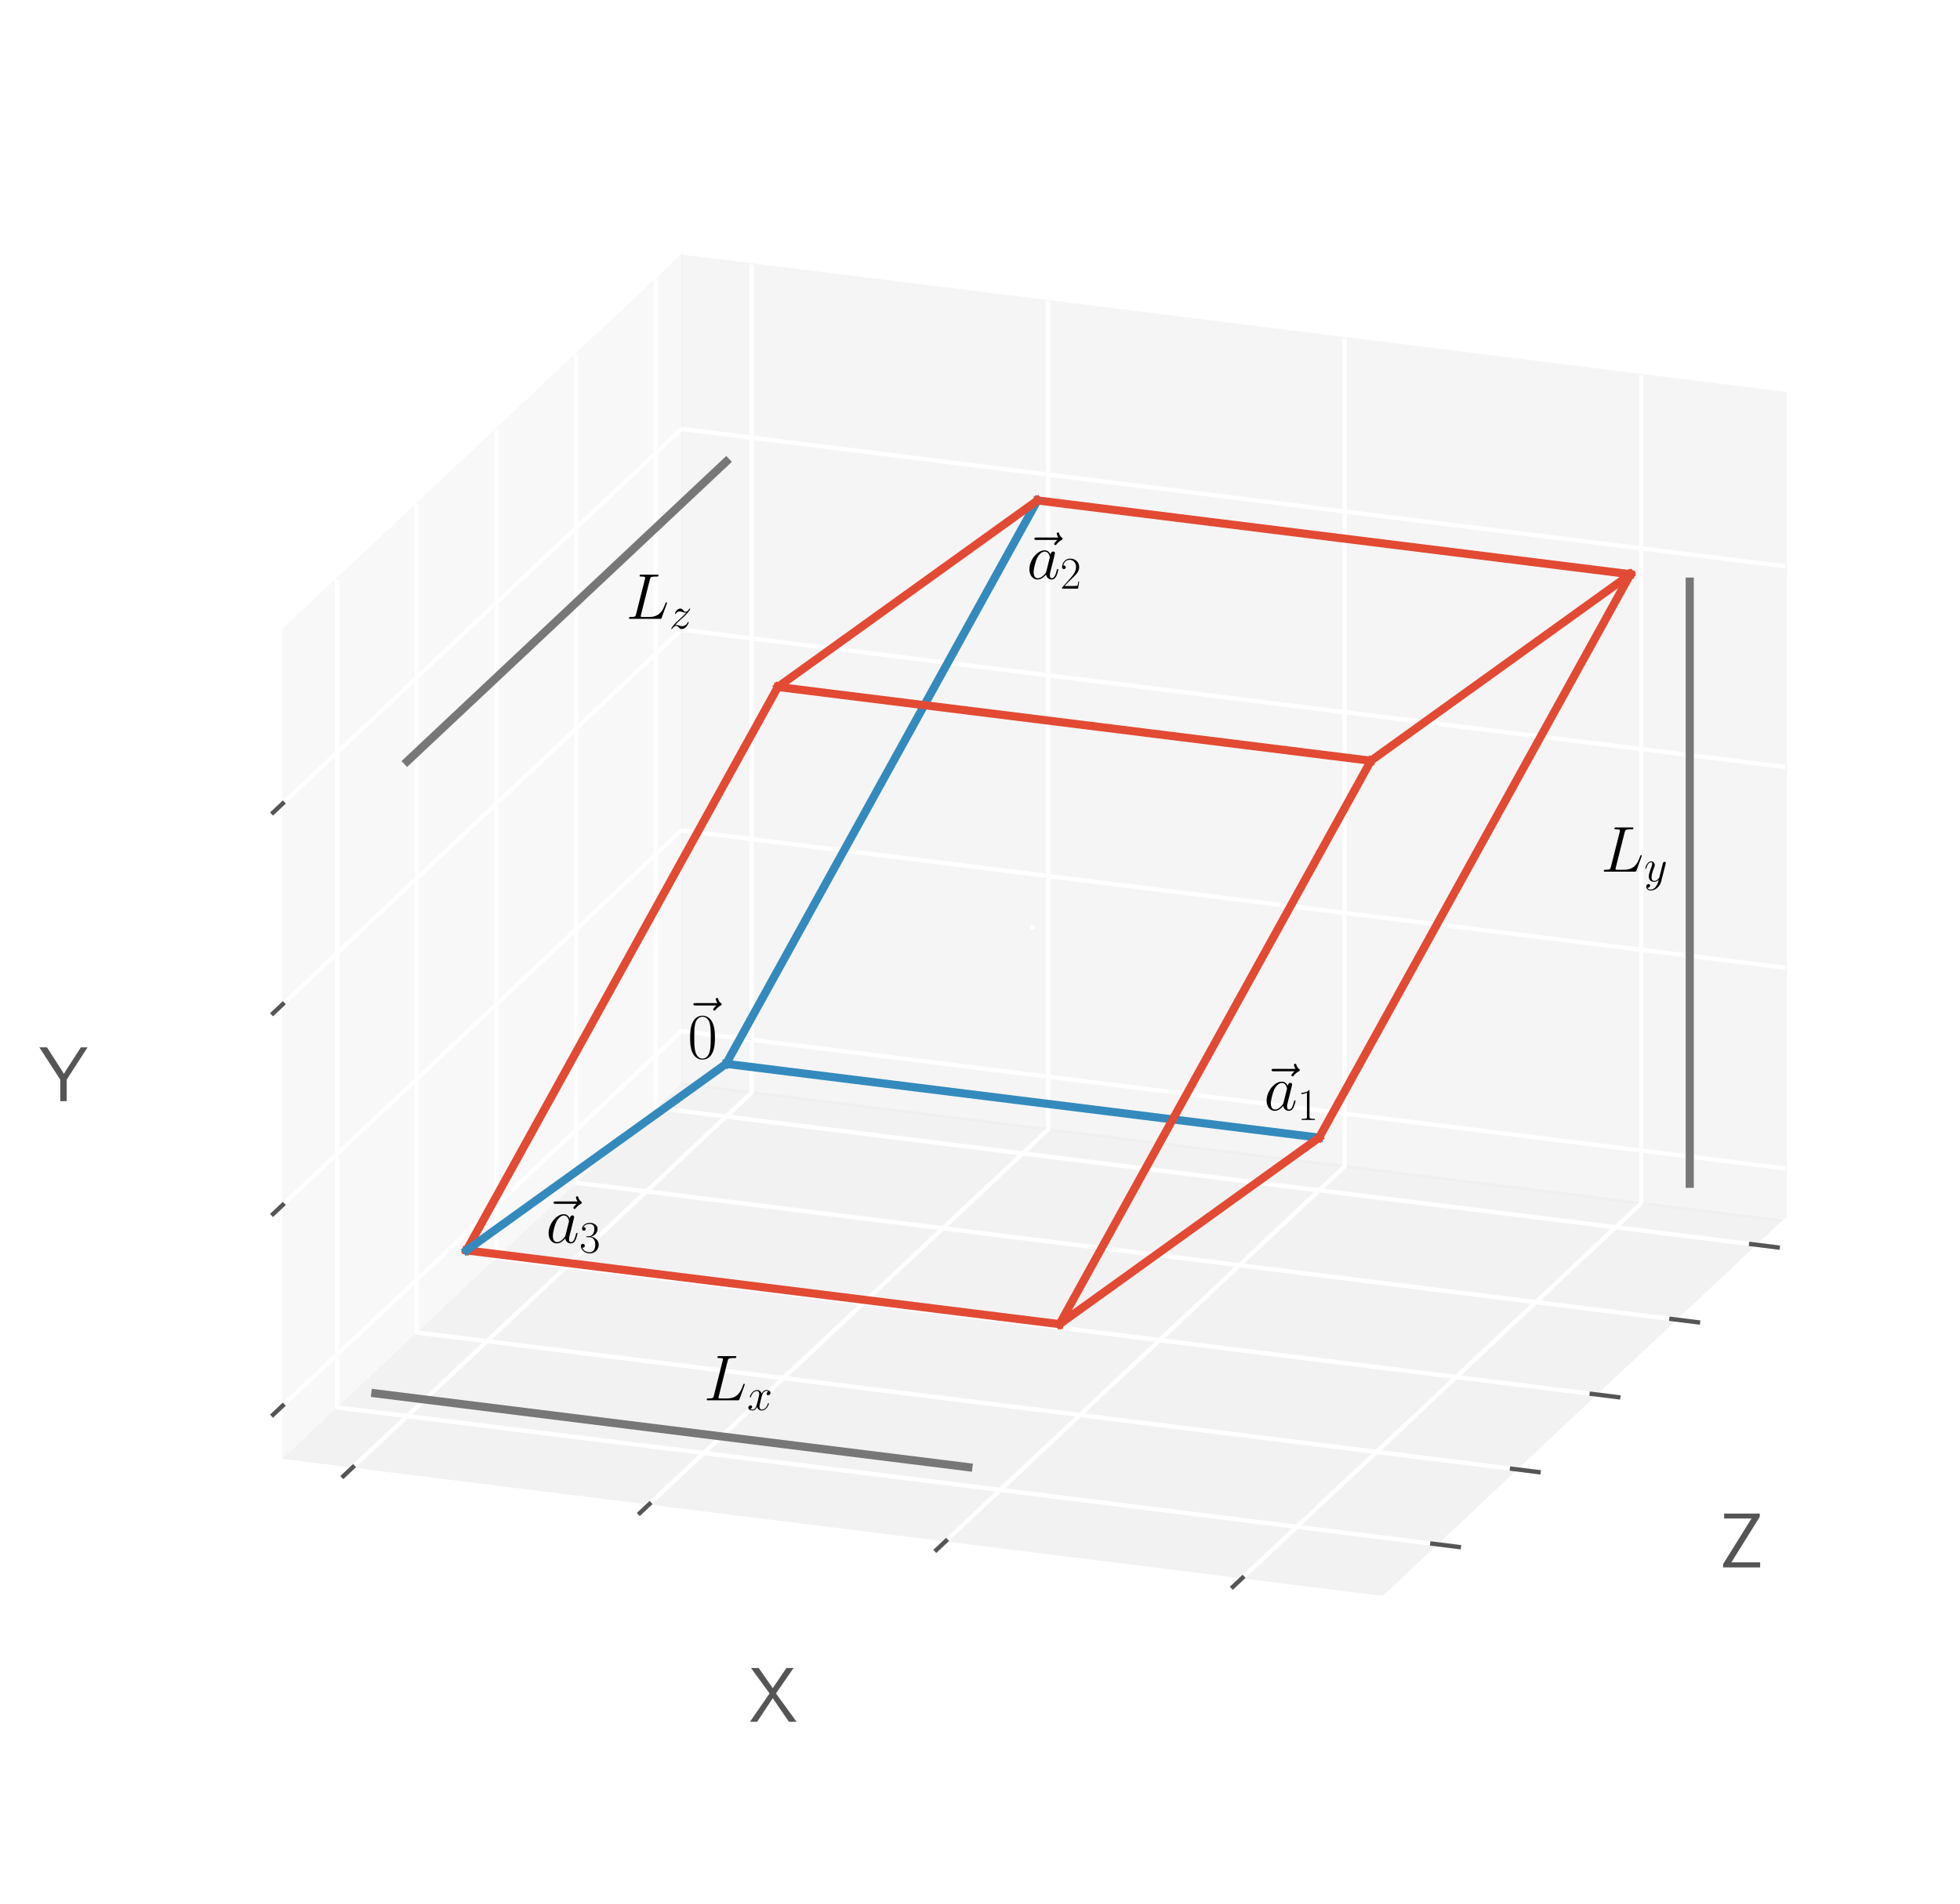
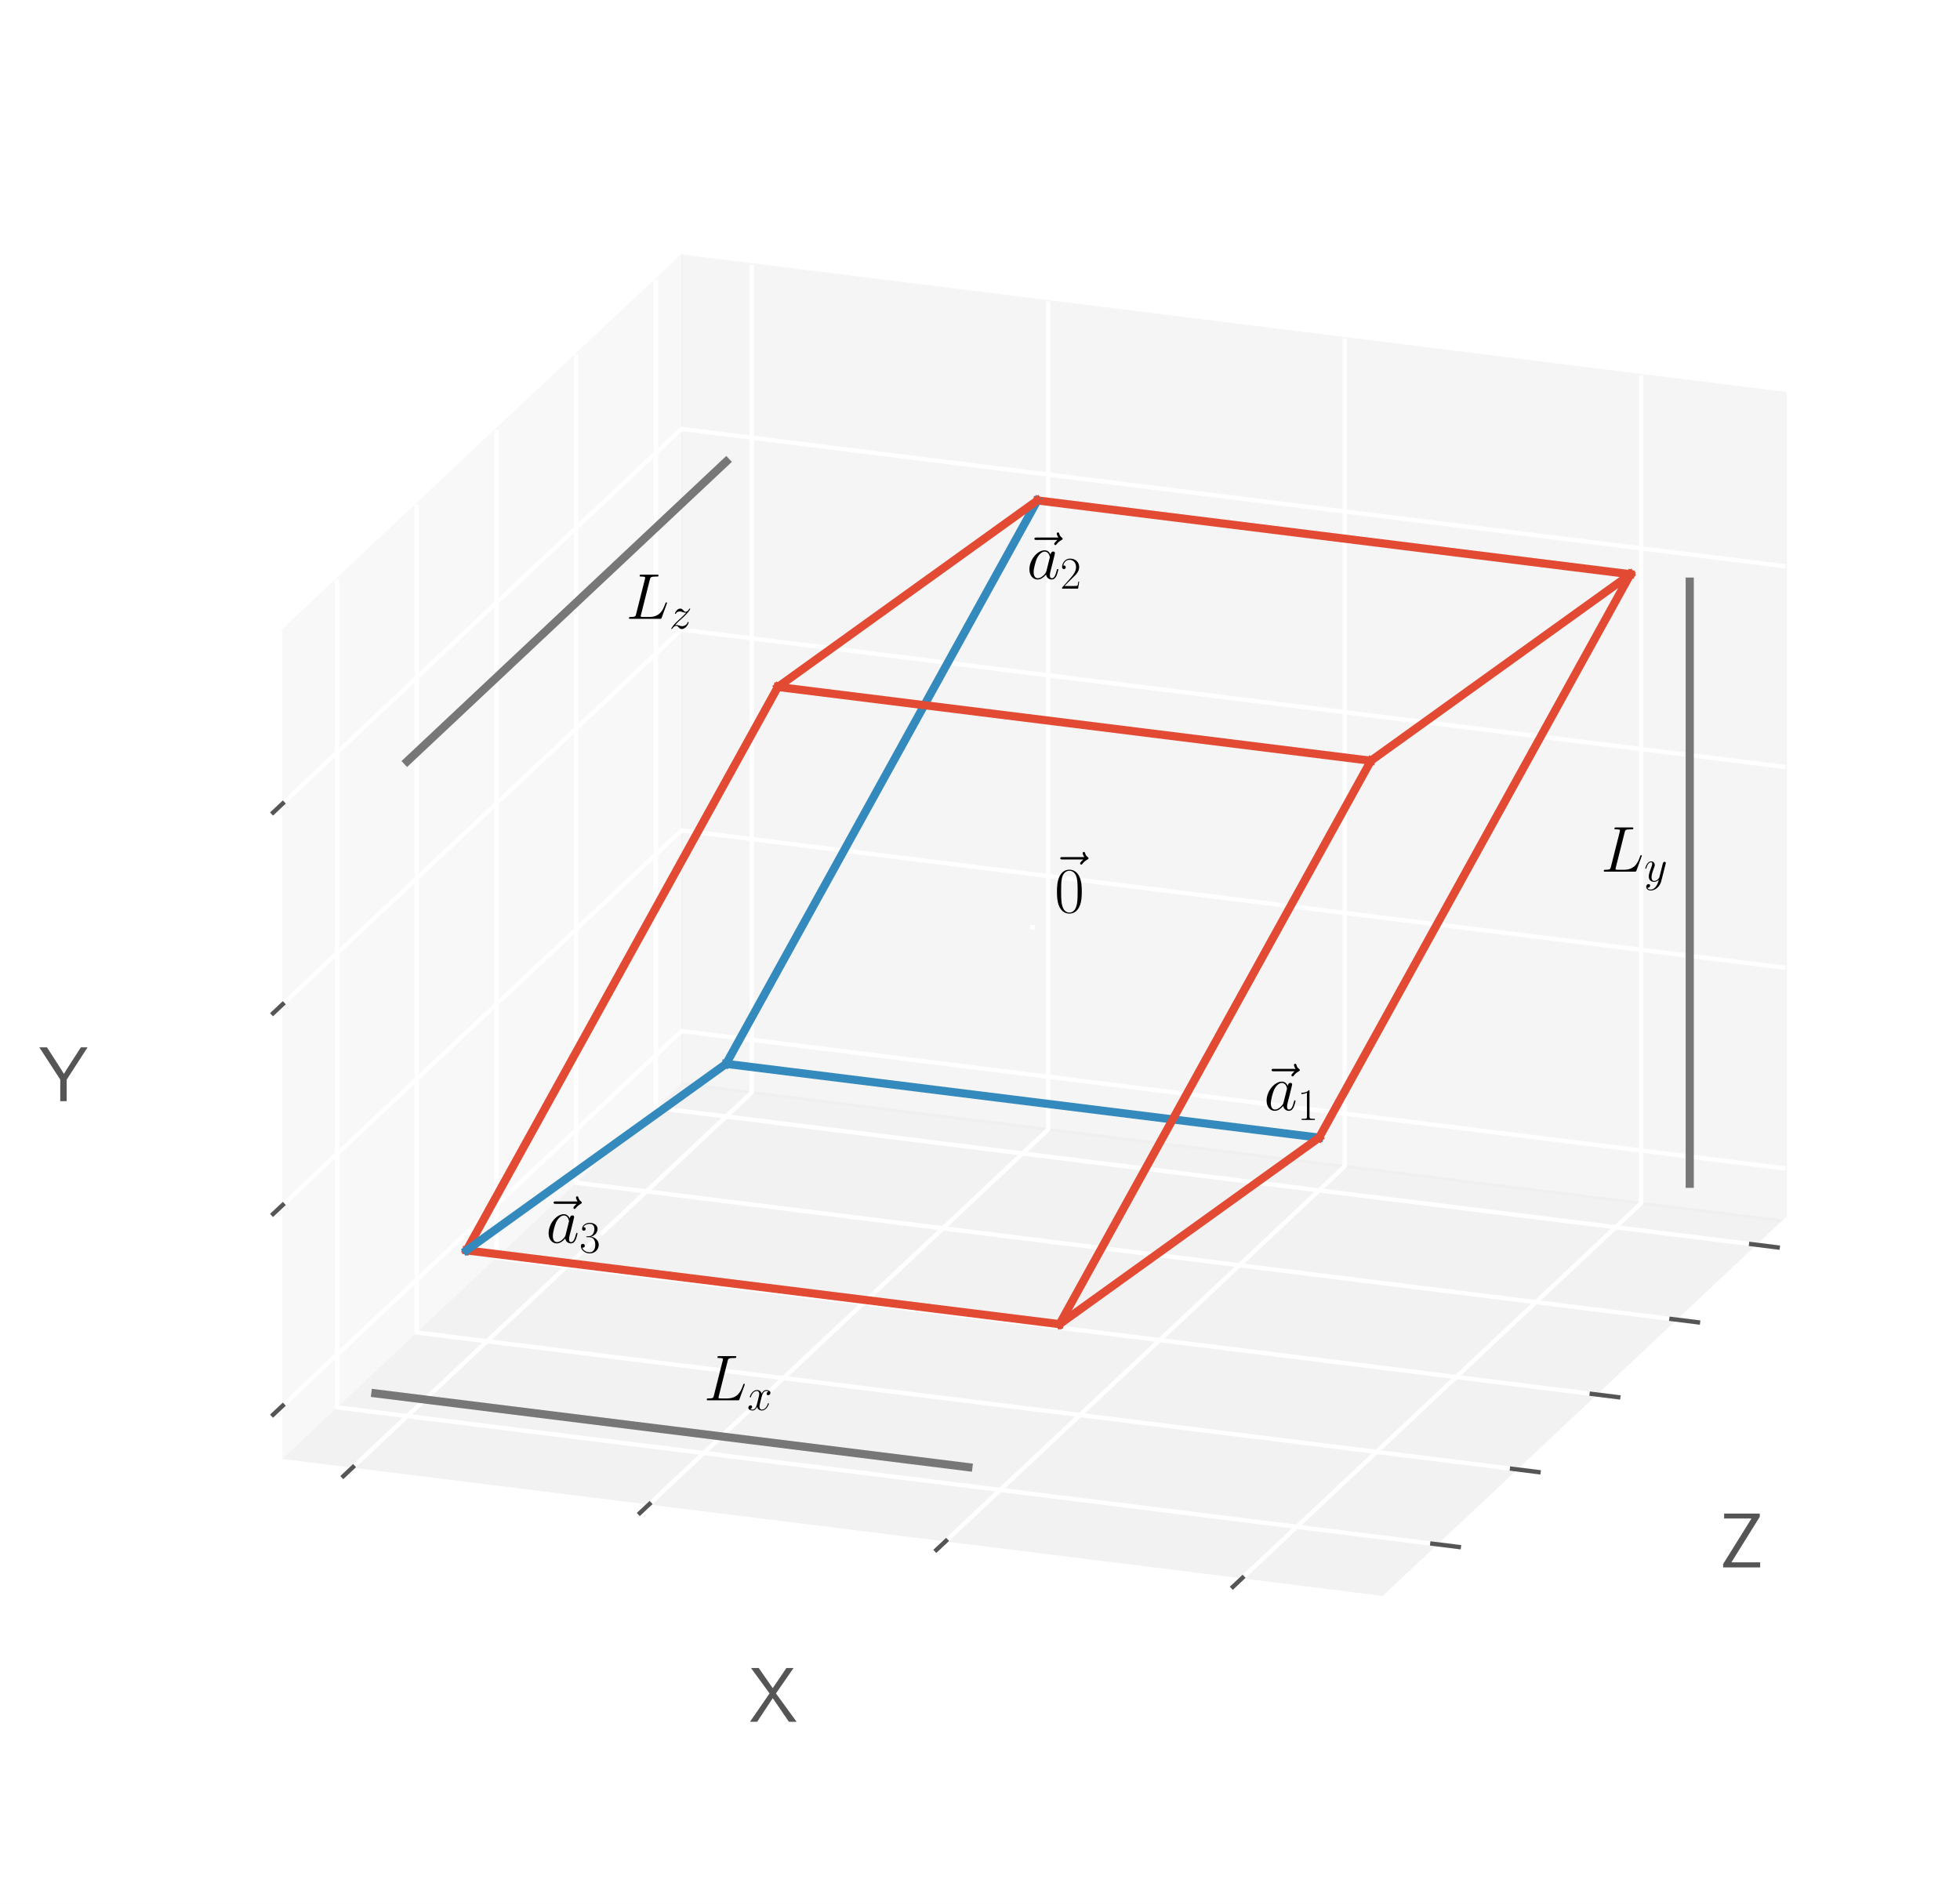
<svg xmlns="http://www.w3.org/2000/svg" xmlns:xlink="http://www.w3.org/1999/xlink" width="360.604pt" height="350.345pt" viewBox="0 0 360.604 350.345" version="1.1">
  <defs>
    <style type="text/css">*{stroke-linejoin: round; stroke-linecap: butt}</style>
  </defs>
  <g id="figure_1">
    <g id="patch_1">
      <path d="M 0 350.345  L 360.604 350.345  L 360.604 0  L 0 0  z " style="fill: #ffffff" />
    </g>
    <g id="patch_2">
      <path d="M 17.459 343.145  L 353.404 343.145  L 353.404 7.2  L 17.459 7.2  z " style="fill: #ffffff" />
    </g>
    <g id="pane3d_1">
      <g id="patch_3">
        <path d="M 125.369 199.428  L 125.369 47.07  L 51.43 116.549  L 51.43 268.907  " style="fill: #f2f2f2; opacity: 0.5; stroke: #f2f2f2; stroke-width: 0.5; stroke-linejoin: miter" />
      </g>
    </g>
    <g id="pane3d_2">
      <g id="patch_4">
        <path d="M 125.369 199.428  L 328.512 224.716  L 254.574 294.195  L 51.43 268.907  " style="fill: #e6e6e6; opacity: 0.5; stroke: #e6e6e6; stroke-width: 0.5; stroke-linejoin: miter" />
      </g>
    </g>
    <g id="pane3d_3">
      <g id="patch_5">
        <path d="M 125.369 199.428  L 328.512 224.716  L 328.512 72.358  L 125.369 47.07  " style="fill: #ececec; opacity: 0.5; stroke: #ececec; stroke-width: 0.5; stroke-linejoin: miter" />
      </g>
    </g>
    <g id="axis3d_1">
      <g id="line2d_1">
        <path d="M 254.574 294.195  L 51.43 268.907  " style="fill: none; stroke: #ffffff; stroke-linecap: square" />
      </g>
      <g id="text_1">
        <g style="fill: #555555" transform="translate(137.797 316.8337)scale(0.144 -0.144)">
          <defs>
            <path id="CMSS17-58" d="M 2214 2329  L 3661 4416  L 3072 4416  L 1952 2762  L 800 4416  L 166 4416  L 1690 2329  L 83 0  L 672 0  L 1952 1941  L 3277 0  L 3910 0  L 2214 2329  z " transform="scale(0.015625)" />
          </defs>
          <use xlink:href="#CMSS17-58" transform="scale(0.996264)" />
        </g>
      </g>
      <g id="Line3DCollection_1">
        <path d="M 138.296 48.679  L 138.296 201.037  L 64.358 270.516  " style="fill: none; stroke: #ffffff; stroke-width: 0.8" />
        <path d="M 192.846 55.47  L 192.846 207.828  L 118.908 277.307  " style="fill: none; stroke: #ffffff; stroke-width: 0.8" />
        <path d="M 247.397 62.261  L 247.397 214.618  L 173.459 284.097  " style="fill: none; stroke: #ffffff; stroke-width: 0.8" />
        <path d="M 301.947 69.051  L 301.947 221.409  L 228.009 290.888  " style="fill: none; stroke: #ffffff; stroke-width: 0.8" />
      </g>
      <g id="xtick_1">
        <g id="line2d_2">
-           <path d="M 189.971 170.633  " clip-path="url(#pc7069f2f43)" style="fill: none; stroke: #ffffff; stroke-width: 0.8; stroke-linecap: square" />
+           <path d="M 189.971 170.633  " clip-path="url(#pa62c0c1b5b)" style="fill: none; stroke: #ffffff; stroke-width: 0.8; stroke-linecap: square" />
        </g>
        <g id="line2d_3">
          <path d="M 64.949 269.96  L 63.175 271.628  " style="fill: none; stroke: #555555; stroke-width: 0.8; stroke-linecap: square" />
        </g>
      </g>
      <g id="xtick_2">
        <g id="line2d_4">
-           <path d="M 189.971 170.633  " clip-path="url(#pc7069f2f43)" style="fill: none; stroke: #ffffff; stroke-width: 0.8; stroke-linecap: square" />
+           <path d="M 189.971 170.633  " clip-path="url(#pa62c0c1b5b)" style="fill: none; stroke: #ffffff; stroke-width: 0.8; stroke-linecap: square" />
        </g>
        <g id="line2d_5">
          <path d="M 119.5 276.751  L 117.725 278.418  " style="fill: none; stroke: #555555; stroke-width: 0.8; stroke-linecap: square" />
        </g>
      </g>
      <g id="xtick_3">
        <g id="line2d_6">
-           <path d="M 189.971 170.633  " clip-path="url(#pc7069f2f43)" style="fill: none; stroke: #ffffff; stroke-width: 0.8; stroke-linecap: square" />
+           <path d="M 189.971 170.633  " clip-path="url(#pa62c0c1b5b)" style="fill: none; stroke: #ffffff; stroke-width: 0.8; stroke-linecap: square" />
        </g>
        <g id="line2d_7">
          <path d="M 174.05 283.542  L 172.276 285.209  " style="fill: none; stroke: #555555; stroke-width: 0.8; stroke-linecap: square" />
        </g>
      </g>
      <g id="xtick_4">
        <g id="line2d_8">
-           <path d="M 189.971 170.633  " clip-path="url(#pc7069f2f43)" style="fill: none; stroke: #ffffff; stroke-width: 0.8; stroke-linecap: square" />
+           <path d="M 189.971 170.633  " clip-path="url(#pa62c0c1b5b)" style="fill: none; stroke: #ffffff; stroke-width: 0.8; stroke-linecap: square" />
        </g>
        <g id="line2d_9">
          <path d="M 228.6 290.332  L 226.826 292  " style="fill: none; stroke: #555555; stroke-width: 0.8; stroke-linecap: square" />
        </g>
      </g>
    </g>
    <g id="axis3d_2">
      <g id="line2d_10">
        <path d="M 51.43 116.549  L 51.43 268.907  " style="fill: none; stroke: #ffffff; stroke-linecap: square" />
      </g>
      <g id="text_2">
        <g style="fill: #555555" transform="translate(7.2 202.6286)scale(0.144 -0.144)">
          <defs>
            <path id="CMSS17-59" d="M 3974 4416  L 3424 4416  L 2432 2877  C 2355 2755 2138 2425 2035 2240  L 1722 2743  L 646 4416  L 19 4416  L 1734 1769  L 1734 0  L 2259 0  L 2259 1763  L 3974 4416  z " transform="scale(0.015625)" />
          </defs>
          <use xlink:href="#CMSS17-59" transform="scale(0.996264)" />
        </g>
      </g>
      <g id="Line3DCollection_2">
        <path d="M 51.43 259.211  L 125.369 189.732  L 328.512 215.021  " style="fill: none; stroke: #ffffff; stroke-width: 0.8" />
        <path d="M 51.43 222.276  L 125.369 152.797  L 328.512 178.085  " style="fill: none; stroke: #ffffff; stroke-width: 0.8" />
        <path d="M 51.43 185.341  L 125.369 115.862  L 328.512 141.15  " style="fill: none; stroke: #ffffff; stroke-width: 0.8" />
        <path d="M 51.43 148.406  L 125.369 78.927  L 328.512 104.215  " style="fill: none; stroke: #ffffff; stroke-width: 0.8" />
      </g>
      <g id="xtick_5">
        <g id="line2d_11">
-           <path d="M 189.971 170.633  " clip-path="url(#pc7069f2f43)" style="fill: none; stroke: #ffffff; stroke-width: 0.8; stroke-linecap: square" />
+           <path d="M 189.971 170.633  " clip-path="url(#pa62c0c1b5b)" style="fill: none; stroke: #ffffff; stroke-width: 0.8; stroke-linecap: square" />
        </g>
        <g id="line2d_12">
          <path d="M 52.022 258.655  L 50.247 260.323  " style="fill: none; stroke: #555555; stroke-width: 0.8; stroke-linecap: square" />
        </g>
      </g>
      <g id="xtick_6">
        <g id="line2d_13">
-           <path d="M 189.971 170.633  " clip-path="url(#pc7069f2f43)" style="fill: none; stroke: #ffffff; stroke-width: 0.8; stroke-linecap: square" />
+           <path d="M 189.971 170.633  " clip-path="url(#pa62c0c1b5b)" style="fill: none; stroke: #ffffff; stroke-width: 0.8; stroke-linecap: square" />
        </g>
        <g id="line2d_14">
          <path d="M 52.022 221.72  L 50.247 223.388  " style="fill: none; stroke: #555555; stroke-width: 0.8; stroke-linecap: square" />
        </g>
      </g>
      <g id="xtick_7">
        <g id="line2d_15">
-           <path d="M 189.971 170.633  " clip-path="url(#pc7069f2f43)" style="fill: none; stroke: #ffffff; stroke-width: 0.8; stroke-linecap: square" />
+           <path d="M 189.971 170.633  " clip-path="url(#pa62c0c1b5b)" style="fill: none; stroke: #ffffff; stroke-width: 0.8; stroke-linecap: square" />
        </g>
        <g id="line2d_16">
          <path d="M 52.022 184.785  L 50.247 186.453  " style="fill: none; stroke: #555555; stroke-width: 0.8; stroke-linecap: square" />
        </g>
      </g>
      <g id="xtick_8">
        <g id="line2d_17">
-           <path d="M 189.971 170.633  " clip-path="url(#pc7069f2f43)" style="fill: none; stroke: #ffffff; stroke-width: 0.8; stroke-linecap: square" />
+           <path d="M 189.971 170.633  " clip-path="url(#pa62c0c1b5b)" style="fill: none; stroke: #ffffff; stroke-width: 0.8; stroke-linecap: square" />
        </g>
        <g id="line2d_18">
          <path d="M 52.022 147.85  L 50.247 149.517  " style="fill: none; stroke: #555555; stroke-width: 0.8; stroke-linecap: square" />
        </g>
      </g>
    </g>
    <g id="axis3d_3">
      <g id="line2d_19">
        <path d="M 328.512 224.716  L 254.574 294.195  " style="fill: none; stroke: #ffffff; stroke-linecap: square" />
      </g>
      <g id="text_3">
        <g style="fill: #555555" transform="translate(316.276 288.4243)scale(0.144 -0.144)">
          <defs>
            <path id="CMSS17-5a" d="M 3341 4155  L 3341 4416  L 416 4416  L 416 4015  L 1613 4015  C 1690 4015 1766 4015 1843 4015  L 2662 4015  L 333 274  L 333 0  L 3373 0  L 3373 414  L 2803 414  C 2272 414 1734 414 1203 414  L 1011 414  L 3341 4155  z " transform="scale(0.015625)" />
          </defs>
          <use xlink:href="#CMSS17-5a" transform="scale(0.996264)" />
        </g>
      </g>
      <g id="Line3DCollection_3">
        <path d="M 323.807 229.137  L 120.663 203.849  L 120.663 51.491  " style="fill: none; stroke: #ffffff; stroke-width: 0.8" />
        <path d="M 309.141 242.918  L 105.998 217.63  L 105.998 65.272  " style="fill: none; stroke: #ffffff; stroke-width: 0.8" />
        <path d="M 294.476 256.699  L 91.333 231.411  L 91.333 79.053  " style="fill: none; stroke: #ffffff; stroke-width: 0.8" />
        <path d="M 279.811 270.48  L 76.667 245.192  L 76.667 92.834  " style="fill: none; stroke: #ffffff; stroke-width: 0.8" />
        <path d="M 265.145 284.261  L 62.002 258.973  L 62.002 106.615  " style="fill: none; stroke: #ffffff; stroke-width: 0.8" />
      </g>
      <g id="xtick_9">
        <g id="line2d_20">
-           <path d="M 189.971 170.633  " clip-path="url(#pc7069f2f43)" style="fill: none; stroke: #ffffff; stroke-width: 0.8; stroke-linecap: square" />
+           <path d="M 189.971 170.633  " clip-path="url(#pa62c0c1b5b)" style="fill: none; stroke: #ffffff; stroke-width: 0.8; stroke-linecap: square" />
        </g>
        <g id="line2d_21">
          <path d="M 322.182 228.935  L 327.057 229.542  " style="fill: none; stroke: #555555; stroke-width: 0.8; stroke-linecap: square" />
        </g>
      </g>
      <g id="xtick_10">
        <g id="line2d_22">
-           <path d="M 189.971 170.633  " clip-path="url(#pc7069f2f43)" style="fill: none; stroke: #ffffff; stroke-width: 0.8; stroke-linecap: square" />
+           <path d="M 189.971 170.633  " clip-path="url(#pa62c0c1b5b)" style="fill: none; stroke: #ffffff; stroke-width: 0.8; stroke-linecap: square" />
        </g>
        <g id="line2d_23">
          <path d="M 307.516 242.716  L 312.392 243.323  " style="fill: none; stroke: #555555; stroke-width: 0.8; stroke-linecap: square" />
        </g>
      </g>
      <g id="xtick_11">
        <g id="line2d_24">
-           <path d="M 189.971 170.633  " clip-path="url(#pc7069f2f43)" style="fill: none; stroke: #ffffff; stroke-width: 0.8; stroke-linecap: square" />
+           <path d="M 189.971 170.633  " clip-path="url(#pa62c0c1b5b)" style="fill: none; stroke: #ffffff; stroke-width: 0.8; stroke-linecap: square" />
        </g>
        <g id="line2d_25">
          <path d="M 292.851 256.497  L 297.726 257.104  " style="fill: none; stroke: #555555; stroke-width: 0.8; stroke-linecap: square" />
        </g>
      </g>
      <g id="xtick_12">
        <g id="line2d_26">
-           <path d="M 189.971 170.633  " clip-path="url(#pc7069f2f43)" style="fill: none; stroke: #ffffff; stroke-width: 0.8; stroke-linecap: square" />
+           <path d="M 189.971 170.633  " clip-path="url(#pa62c0c1b5b)" style="fill: none; stroke: #ffffff; stroke-width: 0.8; stroke-linecap: square" />
        </g>
        <g id="line2d_27">
          <path d="M 278.185 270.278  L 283.061 270.885  " style="fill: none; stroke: #555555; stroke-width: 0.8; stroke-linecap: square" />
        </g>
      </g>
      <g id="xtick_13">
        <g id="line2d_28">
-           <path d="M 189.971 170.633  " clip-path="url(#pc7069f2f43)" style="fill: none; stroke: #ffffff; stroke-width: 0.8; stroke-linecap: square" />
+           <path d="M 189.971 170.633  " clip-path="url(#pa62c0c1b5b)" style="fill: none; stroke: #ffffff; stroke-width: 0.8; stroke-linecap: square" />
        </g>
        <g id="line2d_29">
          <path d="M 263.52 284.059  L 268.395 284.666  " style="fill: none; stroke: #555555; stroke-width: 0.8; stroke-linecap: square" />
        </g>
      </g>
    </g>
    <g id="axes_1">
      <g id="line2d_30">
-         <path d="M 133.591 195.763  L 242.692 209.344  " clip-path="url(#pc7069f2f43)" style="fill: none; stroke: #348abd; stroke-width: 1.5; stroke-linecap: square" />
+         <path d="M 133.591 195.763  L 242.692 209.344  " clip-path="url(#pa62c0c1b5b)" style="fill: none; stroke: #348abd; stroke-width: 1.5; stroke-linecap: square" />
      </g>
      <g id="line2d_31">
-         <path d="M 242.692 209.344  L 299.969 105.669  " clip-path="url(#pc7069f2f43)" style="fill: none; stroke: #e24a33; stroke-width: 1.5; stroke-linecap: square" />
+         <path d="M 242.692 209.344  L 299.969 105.669  " clip-path="url(#pa62c0c1b5b)" style="fill: none; stroke: #e24a33; stroke-width: 1.5; stroke-linecap: square" />
      </g>
      <g id="line2d_32">
-         <path d="M 299.969 105.669  L 190.869 92.088  " clip-path="url(#pc7069f2f43)" style="fill: none; stroke: #e24a33; stroke-width: 1.5; stroke-linecap: square" />
+         <path d="M 299.969 105.669  L 190.869 92.088  " clip-path="url(#pa62c0c1b5b)" style="fill: none; stroke: #e24a33; stroke-width: 1.5; stroke-linecap: square" />
      </g>
      <g id="line2d_33">
-         <path d="M 190.869 92.088  L 133.591 195.763  " clip-path="url(#pc7069f2f43)" style="fill: none; stroke: #348abd; stroke-width: 1.5; stroke-linecap: square" />
+         <path d="M 190.869 92.088  L 133.591 195.763  " clip-path="url(#pa62c0c1b5b)" style="fill: none; stroke: #348abd; stroke-width: 1.5; stroke-linecap: square" />
      </g>
      <g id="line2d_34">
-         <path d="M 85.839 230.084  L 194.94 243.665  " clip-path="url(#pc7069f2f43)" style="fill: none; stroke: #e24a33; stroke-width: 1.5; stroke-linecap: square" />
+         <path d="M 85.839 230.084  L 194.94 243.665  " clip-path="url(#pa62c0c1b5b)" style="fill: none; stroke: #e24a33; stroke-width: 1.5; stroke-linecap: square" />
      </g>
      <g id="line2d_35">
-         <path d="M 194.94 243.665  L 252.218 139.99  " clip-path="url(#pc7069f2f43)" style="fill: none; stroke: #e24a33; stroke-width: 1.5; stroke-linecap: square" />
+         <path d="M 194.94 243.665  L 252.218 139.99  " clip-path="url(#pa62c0c1b5b)" style="fill: none; stroke: #e24a33; stroke-width: 1.5; stroke-linecap: square" />
      </g>
      <g id="line2d_36">
-         <path d="M 252.218 139.99  L 143.117 126.409  " clip-path="url(#pc7069f2f43)" style="fill: none; stroke: #e24a33; stroke-width: 1.5; stroke-linecap: square" />
+         <path d="M 252.218 139.99  L 143.117 126.409  " clip-path="url(#pa62c0c1b5b)" style="fill: none; stroke: #e24a33; stroke-width: 1.5; stroke-linecap: square" />
      </g>
      <g id="line2d_37">
-         <path d="M 143.117 126.409  L 85.839 230.084  " clip-path="url(#pc7069f2f43)" style="fill: none; stroke: #e24a33; stroke-width: 1.5; stroke-linecap: square" />
+         <path d="M 143.117 126.409  L 85.839 230.084  " clip-path="url(#pa62c0c1b5b)" style="fill: none; stroke: #e24a33; stroke-width: 1.5; stroke-linecap: square" />
      </g>
      <g id="line2d_38">
-         <path d="M 133.591 195.763  L 85.839 230.084  " clip-path="url(#pc7069f2f43)" style="fill: none; stroke: #348abd; stroke-width: 1.5; stroke-linecap: square" />
+         <path d="M 133.591 195.763  L 85.839 230.084  " clip-path="url(#pa62c0c1b5b)" style="fill: none; stroke: #348abd; stroke-width: 1.5; stroke-linecap: square" />
      </g>
      <g id="line2d_39">
-         <path d="M 242.692 209.344  L 194.94 243.665  " clip-path="url(#pc7069f2f43)" style="fill: none; stroke: #e24a33; stroke-width: 1.5; stroke-linecap: square" />
+         <path d="M 242.692 209.344  L 194.94 243.665  " clip-path="url(#pa62c0c1b5b)" style="fill: none; stroke: #e24a33; stroke-width: 1.5; stroke-linecap: square" />
      </g>
      <g id="line2d_40">
-         <path d="M 299.969 105.669  L 252.218 139.99  " clip-path="url(#pc7069f2f43)" style="fill: none; stroke: #e24a33; stroke-width: 1.5; stroke-linecap: square" />
+         <path d="M 299.969 105.669  L 252.218 139.99  " clip-path="url(#pa62c0c1b5b)" style="fill: none; stroke: #e24a33; stroke-width: 1.5; stroke-linecap: square" />
      </g>
      <g id="line2d_41">
-         <path d="M 190.869 92.088  L 143.117 126.409  " clip-path="url(#pc7069f2f43)" style="fill: none; stroke: #e24a33; stroke-width: 1.5; stroke-linecap: square" />
+         <path d="M 190.869 92.088  L 143.117 126.409  " clip-path="url(#pa62c0c1b5b)" style="fill: none; stroke: #e24a33; stroke-width: 1.5; stroke-linecap: square" />
      </g>
      <g id="line2d_42">
-         <path d="M 69.063 256.399  L 178.164 269.981  " clip-path="url(#pc7069f2f43)" style="fill: none; stroke: #777777; stroke-width: 1.5; stroke-linecap: square" />
+         <path d="M 69.063 256.399  L 178.164 269.981  " clip-path="url(#pa62c0c1b5b)" style="fill: none; stroke: #777777; stroke-width: 1.5; stroke-linecap: square" />
      </g>
      <g id="line2d_43">
-         <path d="M 310.88 217.833  L 310.88 107.027  " clip-path="url(#pc7069f2f43)" style="fill: none; stroke: #777777; stroke-width: 1.5; stroke-linecap: square" />
+         <path d="M 310.88 217.833  L 310.88 107.027  " clip-path="url(#pa62c0c1b5b)" style="fill: none; stroke: #777777; stroke-width: 1.5; stroke-linecap: square" />
      </g>
      <g id="line2d_44">
-         <path d="M 133.591 84.957  L 74.929 140.081  " clip-path="url(#pc7069f2f43)" style="fill: none; stroke: #777777; stroke-width: 1.5; stroke-linecap: square" />
+         <path d="M 133.591 84.957  L 74.929 140.081  " clip-path="url(#pa62c0c1b5b)" style="fill: none; stroke: #777777; stroke-width: 1.5; stroke-linecap: square" />
      </g>
      <g id="text_4">
-         <g transform="translate(125.4082 194.7442)scale(0.12 -0.12)">
+         <g transform="translate(192.9043 167.8764)scale(0.12 -0.12)">
          <defs>
            <path id="CMMI12-7e" d="M 3424 3835  C 3347 3764 3110 3540 3110 3451  C 3110 3387 3168 3329 3232 3329  C 3290 3329 3315 3368 3360 3432  C 3514 3624 3686 3745 3834 3828  C 3898 3867 3942 3886 3942 3956  C 3942 4014 3891 4046 3853 4078  C 3674 4200 3629 4372 3610 4449  C 3590 4500 3571 4577 3482 4577  C 3443 4577 3366 4552 3366 4456  C 3366 4398 3405 4244 3526 4072  L 1376 4072  C 1267 4072 1158 4072 1158 3950  C 1158 3835 1274 3835 1376 3835  L 3424 3835  z " transform="scale(0.015625)" />
            <path id="CMR17-30" d="M 2688 2025  C 2688 2416 2682 3080 2413 3591  C 2176 4039 1798 4198 1466 4198  C 1158 4198 768 4058 525 3597  C 269 3118 243 2524 243 2025  C 243 1661 250 1106 448 619  C 723 -39 1216 -128 1466 -128  C 1760 -128 2208 -7 2470 600  C 2662 1042 2688 1559 2688 2025  z M 1466 -26  C 1056 -26 813 325 723 812  C 653 1188 653 1738 653 2096  C 653 2588 653 2997 736 3387  C 858 3929 1216 4096 1466 4096  C 1728 4096 2067 3923 2189 3400  C 2272 3036 2278 2607 2278 2096  C 2278 1680 2278 1169 2202 792  C 2067 95 1690 -26 1466 -26  z " transform="scale(0.015625)" />
          </defs>
          <use xlink:href="#CMMI12-7e" transform="translate(0 21.32555)scale(0.996264)" />
          <use xlink:href="#CMR17-30" transform="translate(9.204436 0)scale(0.996264)" />
        </g>
      </g>
      <g id="text_5">
        <g transform="translate(231.7815 204.2926)scale(0.12 -0.12)">
          <defs>
            <path id="CMMI12-61" d="M 1926 760  C 1894 651 1894 639 1805 517  C 1664 338 1382 64 1082 64  C 819 64 672 300 672 677  C 672 1028 870 1743 992 2012  C 1210 2459 1510 2689 1760 2689  C 2182 2689 2266 2165 2266 2114  C 2266 2108 2246 2024 2240 2012  L 1926 760  z M 2336 2395  C 2266 2561 2093 2816 1760 2816  C 1037 2816 256 1884 256 939  C 256 307 627 -64 1062 -64  C 1414 -64 1715 211 1894 422  C 1958 45 2259 -64 2451 -64  C 2643 -64 2797 51 2912 281  C 3014 498 3104 888 3104 913  C 3104 945 3078 971 3040 971  C 2982 971 2976 939 2950 843  C 2854 466 2733 64 2470 64  C 2285 64 2272 230 2272 358  C 2272 505 2291 575 2349 824  C 2394 984 2426 1124 2477 1309  C 2714 2267 2771 2497 2771 2535  C 2771 2625 2701 2695 2605 2695  C 2400 2695 2349 2472 2336 2395  z " transform="scale(0.015625)" />
            <path id="CMR17-31" d="M 1702 4058  C 1702 4192 1696 4192 1606 4192  C 1357 3916 979 3827 621 3827  C 602 3827 570 3827 563 3808  C 557 3795 557 3782 557 3648  C 755 3648 1088 3686 1344 3839  L 1344 461  C 1344 236 1331 160 781 160  L 589 160  L 589 0  C 896 0 1216 0 1523 0  C 1830 0 2150 0 2458 0  L 2458 160  L 2266 160  C 1715 160 1702 230 1702 458  L 1702 4058  z " transform="scale(0.015625)" />
          </defs>
          <use xlink:href="#CMMI12-7e" transform="scale(0.996264)" />
          <use xlink:href="#CMMI12-61" transform="translate(6.445738 0)scale(0.996264)" />
          <use xlink:href="#CMR17-31" transform="translate(57.6536 -14.94392)scale(0.697382)" />
        </g>
      </g>
      <g id="text_6">
        <g transform="translate(188.1412 106.5221)scale(0.12 -0.12)">
          <defs>
            <path id="CMR17-32" d="M 2669 989  L 2554 989  C 2490 536 2438 459 2413 420  C 2381 369 1920 369 1830 369  L 602 369  C 832 619 1280 1072 1824 1597  C 2214 1967 2669 2402 2669 3035  C 2669 3790 2067 4224 1395 4224  C 691 4224 262 3604 262 3030  C 262 2780 448 2748 525 2748  C 589 2748 781 2787 781 3010  C 781 3207 614 3264 525 3264  C 486 3264 448 3258 422 3245  C 544 3790 915 4058 1306 4058  C 1862 4058 2227 3617 2227 3035  C 2227 2479 1901 2000 1536 1584  L 262 146  L 262 0  L 2515 0  L 2669 989  z " transform="scale(0.015625)" />
          </defs>
          <use xlink:href="#CMMI12-7e" transform="scale(0.996264)" />
          <use xlink:href="#CMMI12-61" transform="translate(6.445738 0)scale(0.996264)" />
          <use xlink:href="#CMR17-32" transform="translate(57.6536 -14.94392)scale(0.697382)" />
        </g>
      </g>
      <g id="text_7">
        <g transform="translate(99.68233 228.6858)scale(0.12 -0.12)">
          <defs>
            <path id="CMR17-33" d="M 1414 2157  C 1984 2157 2234 1662 2234 1090  C 2234 320 1824 25 1453 25  C 1114 25 563 194 390 693  C 422 680 454 680 486 680  C 640 680 755 782 755 948  C 755 1133 614 1216 486 1216  C 378 1216 211 1165 211 926  C 211 335 787 -128 1466 -128  C 2176 -128 2720 430 2720 1085  C 2720 1707 2208 2157 1600 2227  C 2086 2328 2554 2756 2554 3329  C 2554 3820 2048 4179 1472 4179  C 890 4179 378 3829 378 3329  C 378 3110 544 3072 627 3072  C 762 3072 877 3155 877 3321  C 877 3486 762 3569 627 3569  C 602 3569 570 3569 544 3557  C 730 3959 1235 4032 1459 4032  C 1683 4032 2106 3925 2106 3320  C 2106 3143 2080 2828 1862 2550  C 1670 2304 1453 2304 1242 2284  C 1210 2284 1062 2269 1037 2269  C 992 2263 966 2257 966 2208  C 966 2163 973 2157 1101 2157  L 1414 2157  z " transform="scale(0.015625)" />
          </defs>
          <use xlink:href="#CMMI12-7e" transform="scale(0.996264)" />
          <use xlink:href="#CMMI12-61" transform="translate(6.445738 0)scale(0.996264)" />
          <use xlink:href="#CMR17-33" transform="translate(57.6536 -14.94392)scale(0.697382)" />
        </g>
      </g>
      <g id="text_8">
        <g transform="translate(129.4795 257.6775)scale(0.12 -0.12)">
          <defs>
            <path id="CMMI12-4c" d="M 2349 3861  C 2406 4103 2426 4167 2989 4167  C 3162 4167 3206 4167 3206 4288  C 3206 4352 3136 4352 3110 4352  C 2982 4352 2835 4352 2707 4352  L 1850 4352  C 1728 4352 1587 4352 1466 4352  C 1414 4352 1344 4352 1344 4231  C 1344 4167 1402 4167 1498 4167  C 1888 4167 1888 4116 1888 4046  C 1888 4034 1888 3995 1862 3899  L 998 472  C 941 249 928 185 480 185  C 358 185 294 185 294 70  C 294 0 333 0 461 0  L 3328 0  C 3469 0 3475 6 3520 121  L 4013 1478  C 4026 1510 4038 1548 4038 1567  C 4038 1605 4006 1631 3974 1631  C 3968 1631 3936 1631 3923 1605  C 3910 1599 3910 1586 3859 1465  C 3654 905 3366 185 2285 185  L 1670 185  C 1581 185 1568 185 1530 192  C 1459 198 1453 211 1453 262  C 1453 307 1466 345 1478 401  L 2349 3861  z " transform="scale(0.015625)" />
            <path id="CMMI12-78" d="M 3034 2606  C 2829 2567 2752 2414 2752 2293  C 2752 2139 2874 2088 2963 2088  C 3155 2088 3290 2254 3290 2427  C 3290 2695 2982 2816 2714 2816  C 2323 2816 2106 2433 2048 2312  C 1901 2816 1504 2816 1389 2816  C 736 2816 390 1980 390 1839  C 390 1814 416 1782 461 1782  C 512 1782 525 1820 538 1846  C 755 2555 1184 2689 1370 2689  C 1658 2689 1715 2420 1715 2267  C 1715 2127 1677 1980 1600 1673  L 1382 798  C 1286 415 1101 64 762 64  C 730 64 570 64 435 147  C 666 192 717 383 717 460  C 717 588 621 664 499 664  C 346 664 179 530 179 326  C 179 57 480 -64 755 -64  C 1062 -64 1280 179 1414 441  C 1517 64 1837 -64 2074 -64  C 2726 -64 3072 773 3072 913  C 3072 945 3046 971 3008 971  C 2950 971 2944 939 2925 888  C 2752 326 2381 64 2093 64  C 1869 64 1747 230 1747 492  C 1747 632 1773 734 1875 1156  L 2099 2024  C 2195 2408 2413 2689 2707 2689  C 2720 2689 2899 2689 3034 2606  z " transform="scale(0.015625)" />
          </defs>
          <use xlink:href="#CMMI12-4c" transform="scale(0.996264)" />
          <use xlink:href="#CMMI12-78" transform="translate(66.37087 -14.94392)scale(0.697382)" />
        </g>
      </g>
      <g id="text_9">
        <g transform="translate(294.5144 160.3927)scale(0.12 -0.12)">
          <defs>
            <path id="CMMI12-79" d="M 1683 -700  C 1510 -939 1261 -1152 947 -1152  C 870 -1152 563 -1152 467 -889  C 486 -895 518 -895 531 -895  C 723 -895 851 -729 851 -582  C 851 -435 730 -384 634 -384  C 531 -384 307 -458 307 -759  C 307 -1071 582 -1286 947 -1286  C 1587 -1286 2234 -700 2413 6  L 3040 2485  C 3046 2517 3059 2556 3059 2594  C 3059 2689 2982 2753 2886 2753  C 2829 2753 2694 2727 2643 2535  L 2170 658  C 2138 543 2138 530 2086 460  C 1958 281 1747 64 1440 64  C 1082 64 1050 415 1050 588  C 1050 952 1222 1443 1395 1903  C 1466 2088 1504 2178 1504 2305  C 1504 2574 1312 2816 998 2816  C 410 2816 173 1890 173 1839  C 173 1814 198 1782 243 1782  C 301 1782 307 1807 333 1897  C 486 2433 730 2689 979 2689  C 1037 2689 1146 2689 1146 2478  C 1146 2312 1075 2127 979 1884  C 666 1047 666 837 666 683  C 666 77 1101 -64 1421 -64  C 1606 -64 1837 -6 2061 230  L 2067 224  C 1971 -147 1907 -392 1683 -700  z " transform="scale(0.015625)" />
          </defs>
          <use xlink:href="#CMMI12-4c" transform="scale(0.996264)" />
          <use xlink:href="#CMMI12-79" transform="translate(66.37087 -14.94392)scale(0.697382)" />
        </g>
      </g>
      <g id="text_10">
        <g transform="translate(115.17 113.8774)scale(0.12 -0.12)">
          <defs>
            <path id="CMMI12-7a" d="M 813 486  C 1088 803 1312 1004 1632 1296  C 2016 1632 2182 1793 2272 1891  C 2720 2338 2944 2713 2944 2764  C 2944 2816 2893 2816 2880 2816  C 2835 2816 2822 2793 2790 2750  C 2630 2494 2477 2367 2310 2367  C 2176 2367 2106 2421 1984 2565  C 1850 2715 1741 2816 1555 2816  C 1088 2816 806 2257 806 2128  C 806 2108 813 2068 870 2068  C 922 2068 928 2091 947 2133  C 1056 2372 1363 2414 1485 2414  C 1619 2414 1747 2376 1882 2327  C 2125 2240 2227 2240 2291 2240  C 2336 2240 2362 2240 2394 2246  C 2182 1994 1837 1683 1549 1418  L 902 816  C 512 415 275 33 275 -12  C 275 -51 307 -64 346 -64  C 384 -64 390 -57 435 14  C 538 163 742 384 979 384  C 1114 384 1178 342 1306 193  C 1427 61 1536 -64 1741 -64  C 2368 -64 2726 732 2726 876  C 2726 903 2720 942 2656 942  C 2605 942 2598 917 2579 855  C 2438 488 2061 338 1811 338  C 1677 338 1549 376 1414 425  C 1158 512 1088 512 1005 512  C 941 512 870 512 813 486  z " transform="scale(0.015625)" />
          </defs>
          <use xlink:href="#CMMI12-4c" transform="scale(0.996264)" />
          <use xlink:href="#CMMI12-7a" transform="translate(66.37087 -14.94392)scale(0.697382)" />
        </g>
      </g>
    </g>
  </g>
  <defs>
-     <clipPath id="pc7069f2f43">
+     <clipPath id="pa62c0c1b5b">
      <rect x="17.459" y="7.2" width="335.945" height="335.945" />
    </clipPath>
  </defs>
</svg>
